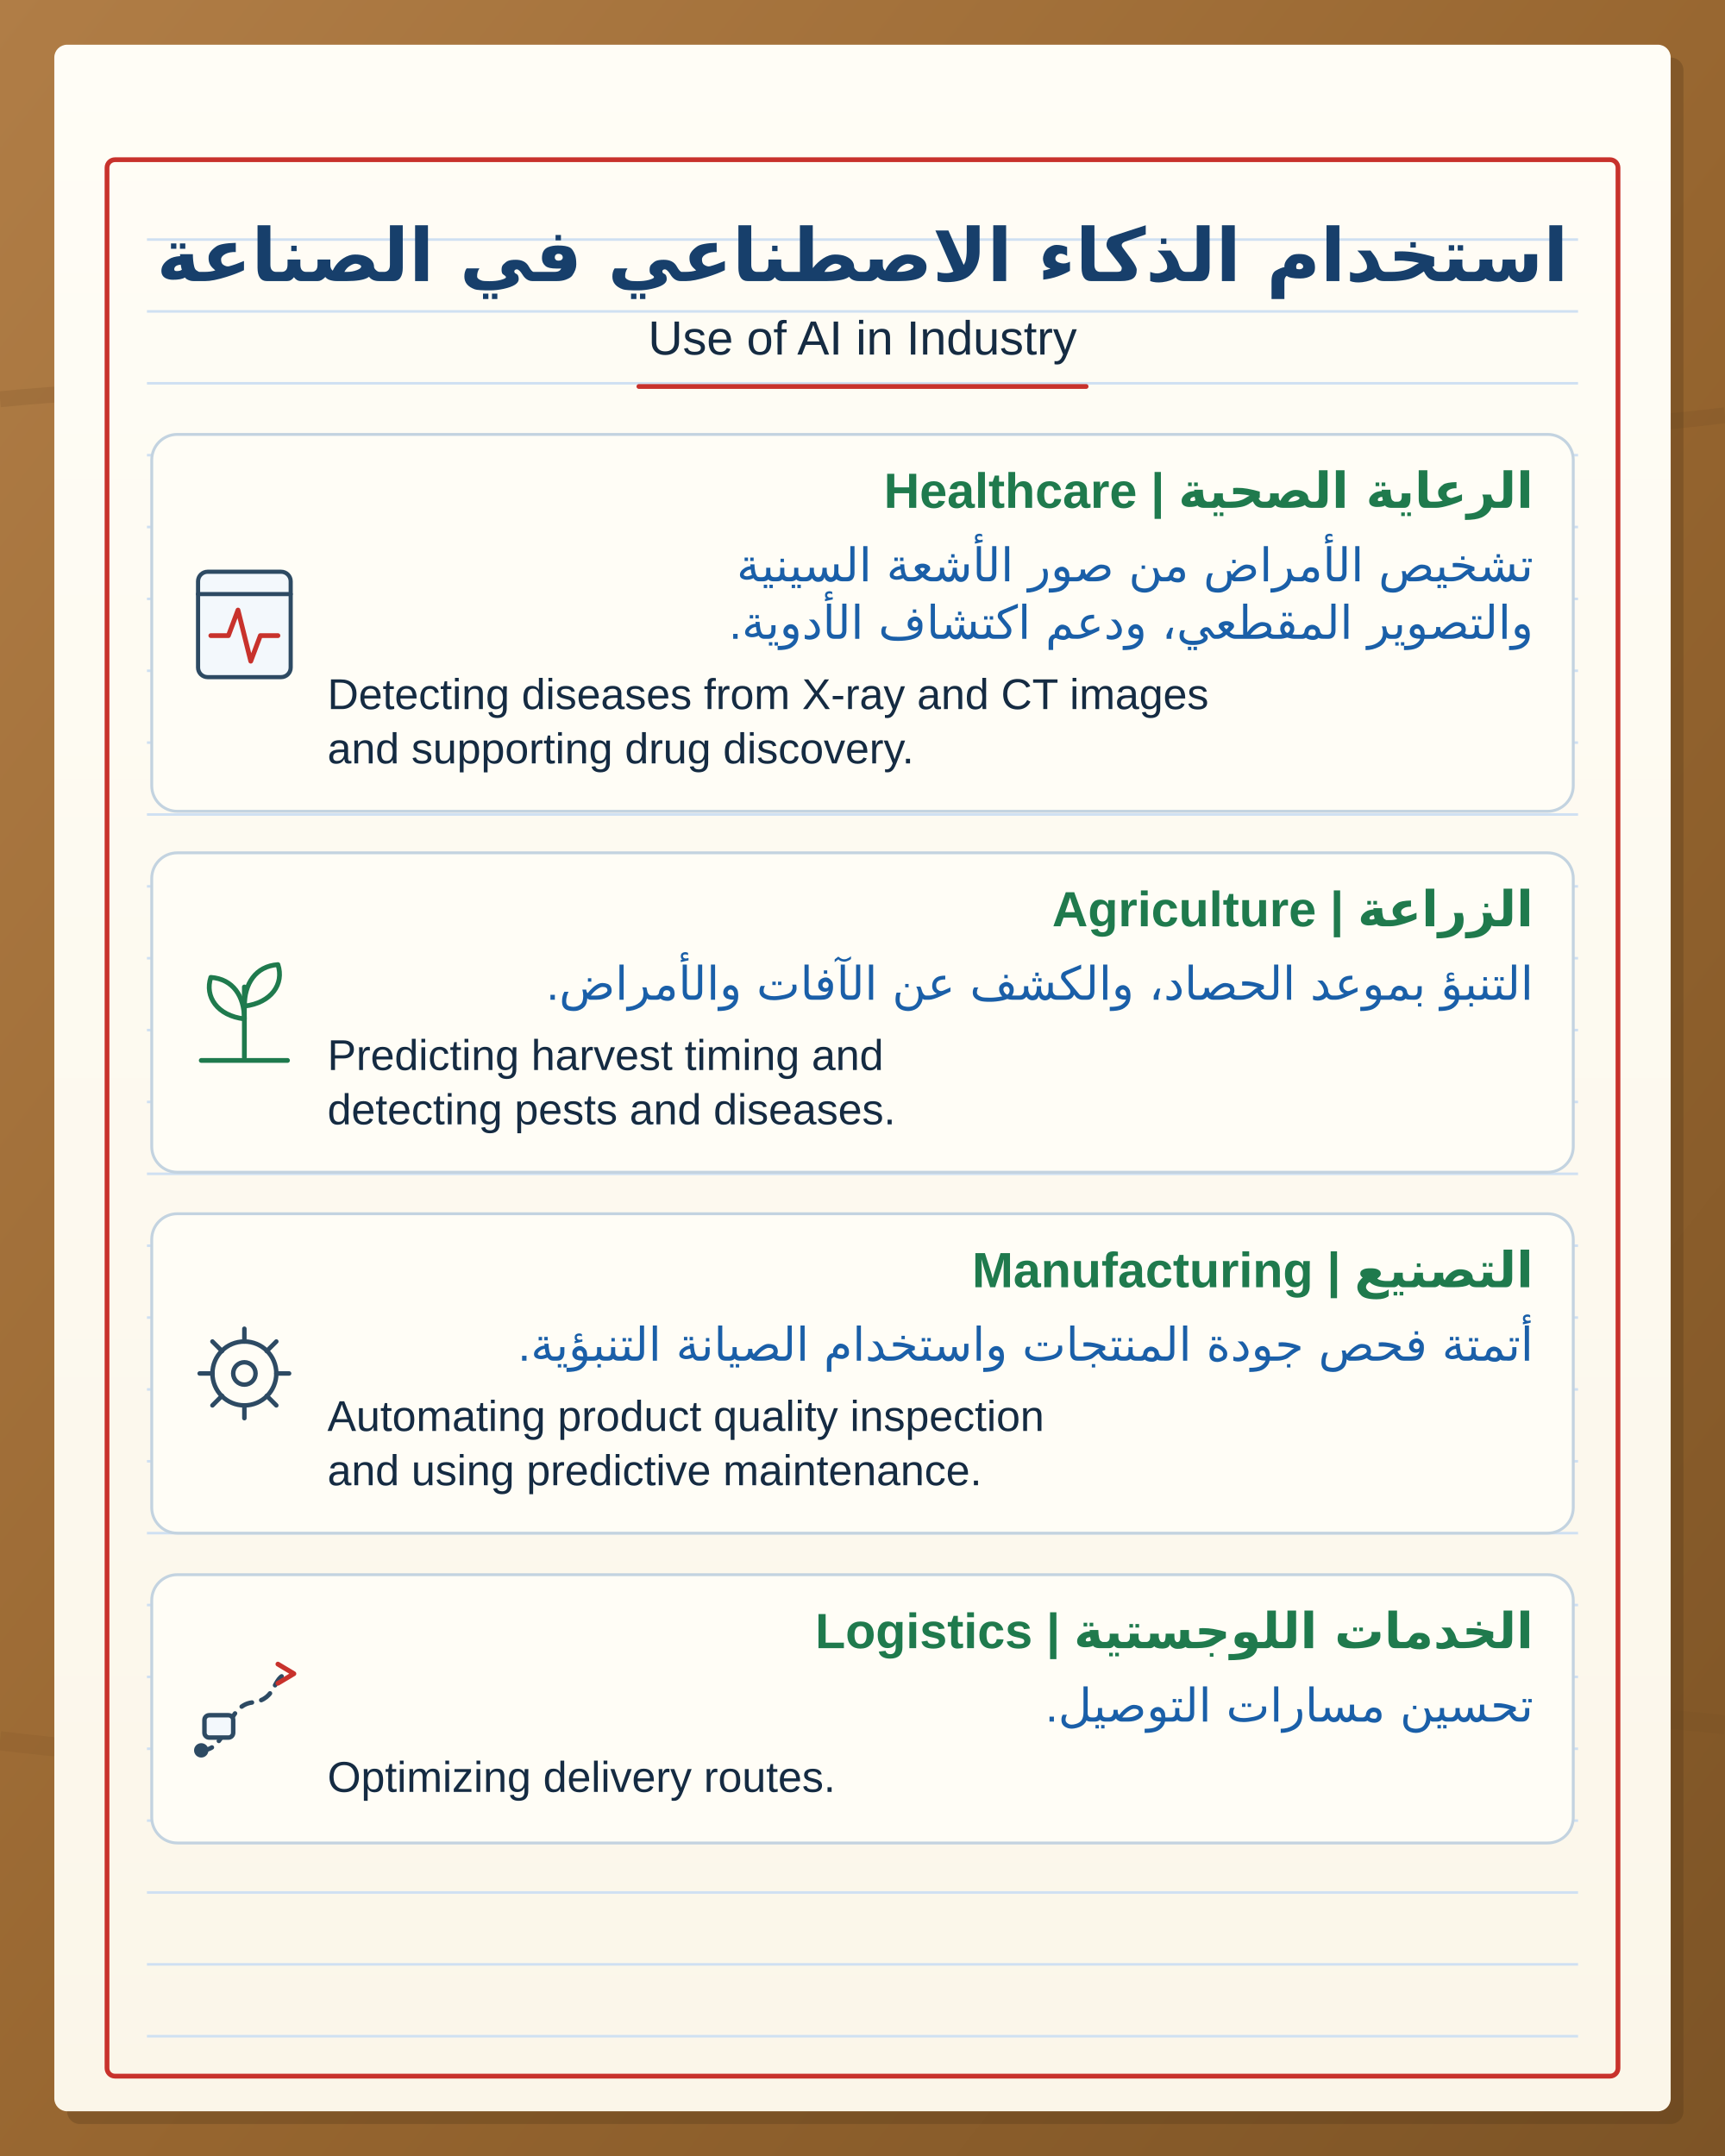
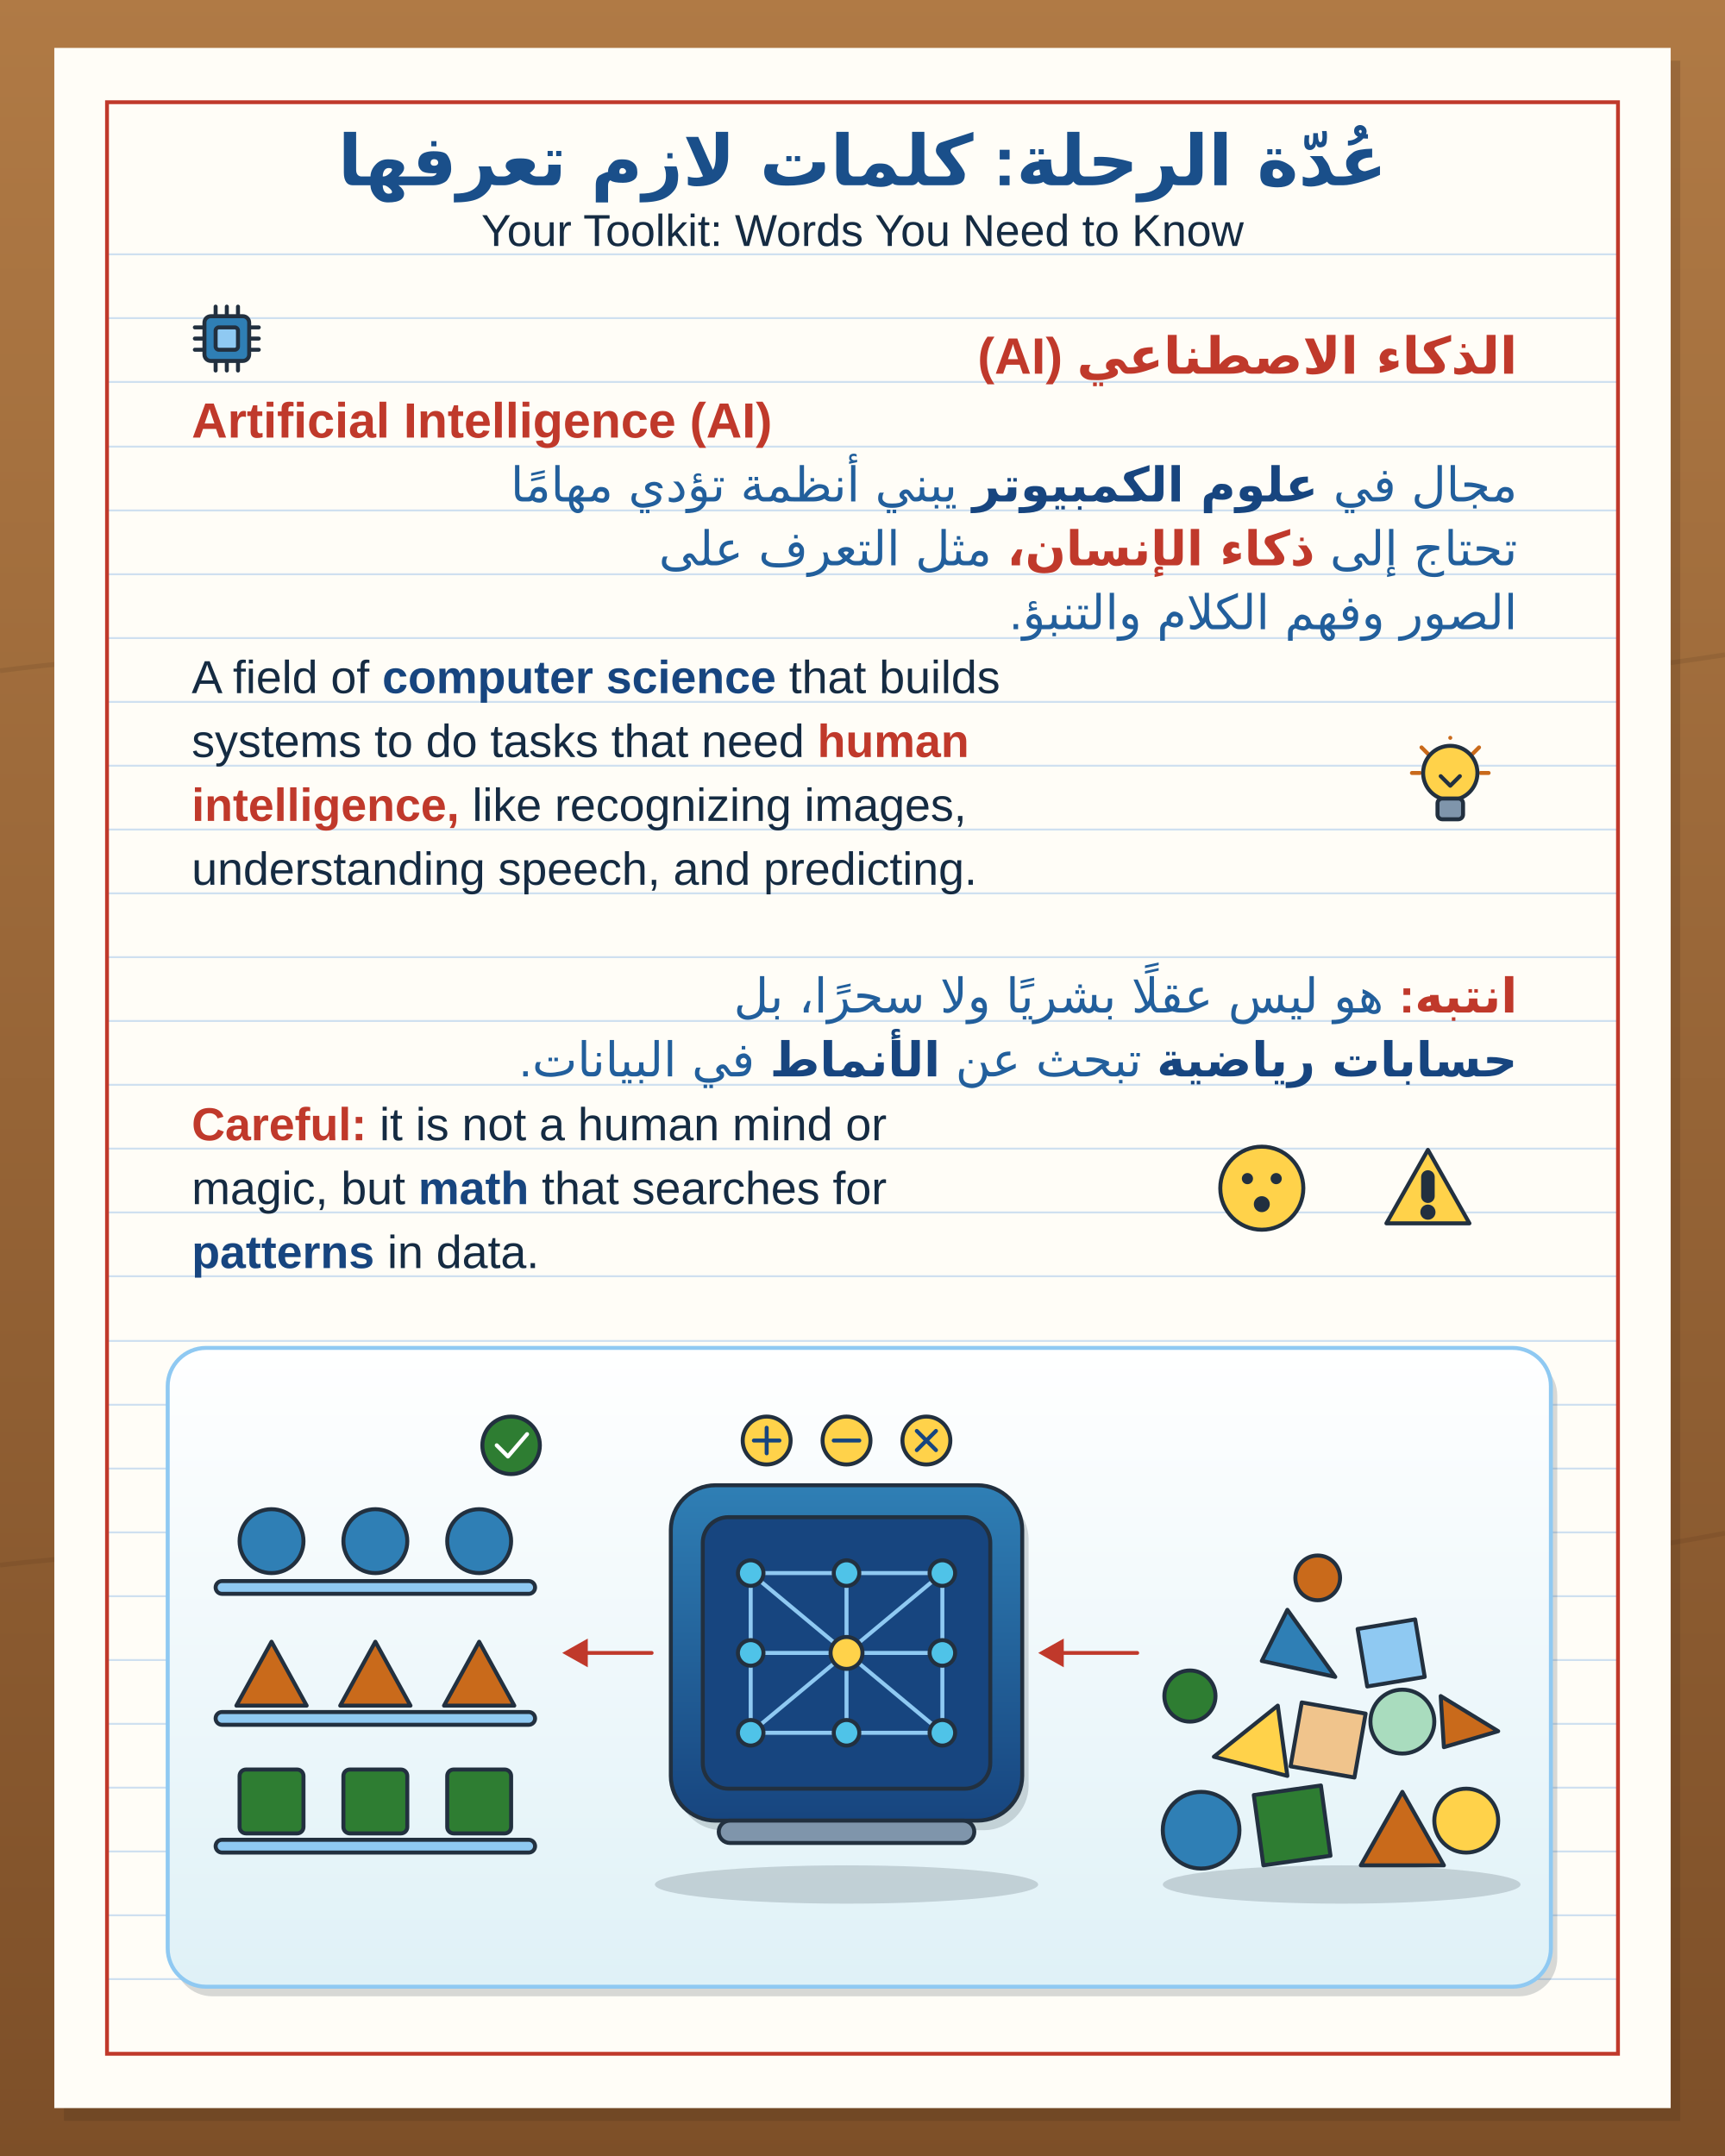
<svg xmlns="http://www.w3.org/2000/svg" width="1080" height="1350" viewBox="0 0 1080 1350" preserveAspectRatio="xMidYMid meet" style="width:100%;height:auto;max-width:1080px;display:block;margin:0 auto;">
  <defs>
-     <linearGradient id="woodBg" x1="0" y1="0" x2="1" y2="1">
-       <stop offset="0" stop-color="#b07d46" />
-       <stop offset="0.55" stop-color="#96652f" />
-       <stop offset="1" stop-color="#7d5426" />
+     <linearGradient id="pmDesk" x1="0" y1="0" x2="0" y2="1">
+       <stop offset="0" stop-color="#b07a45" />
+       <stop offset="1" stop-color="#7d4f28" />
    </linearGradient>
-     <linearGradient id="paperTone" x1="0" y1="0" x2="0" y2="1">
-       <stop offset="0" stop-color="#fffdf6" />
-       <stop offset="1" stop-color="#fbf6e9" />
+     <pattern id="pmRules" x="0" y="120" width="1080" height="40" patternUnits="userSpaceOnUse">
+       <line x1="0" y1="39.5" x2="1080" y2="39.5" stroke="#cfe0f0" stroke-width="1.4" />
+     </pattern>
+   </defs>
+   <rect x="0" y="0" width="1080" height="1350" fill="url(#pmDesk)" />
+   <path d="M0 420 C 300 380, 700 470, 1080 410" fill="none" stroke="#3a2411" stroke-width="3" opacity=".12" />
+   <path d="M0 980 C 350 940, 720 1030, 1080 960" fill="none" stroke="#3a2411" stroke-width="3" opacity=".12" />
+   <rect x="40" y="38" width="1012" height="1290" fill="#3a2411" opacity=".18" />
+   <rect x="34" y="30" width="1012" height="1290" fill="#fffdf7" />
+   <rect x="67" y="120" width="946" height="1152" fill="url(#pmRules)" />
+   <rect x="67" y="64" width="946" height="1222" fill="none" stroke="#c0392b" stroke-width="2.4" />
+   <defs>
+     <linearGradient id="ilBack" x1="0" y1="0" x2="0" y2="1">
+       <stop offset="0" stop-color="#ffffff" />
+       <stop offset="1" stop-color="#dff1f7" />
+     </linearGradient>
+     <linearGradient id="ilBox" x1="0" y1="0" x2="0" y2="1">
+       <stop offset="0" stop-color="#2f7fb5" />
+       <stop offset="1" stop-color="#17457f" />
    </linearGradient>
  </defs>
-   <rect x="0" y="0" width="1080" height="1350" fill="url(#woodBg)" />
-   <path d="M0 250 C 300 220 760 300 1080 260" stroke="#6f4a21" stroke-width="10" fill="none" opacity="0.18" />
-   <path d="M0 1090 C 320 1130 720 1040 1080 1080" stroke="#6f4a21" stroke-width="12" fill="none" opacity="0.15" />
-   <rect x="42" y="36" width="1012" height="1294" rx="8" fill="#4d3315" opacity="0.28" />
-   <rect x="34" y="28" width="1012" height="1294" rx="8" fill="url(#paperTone)" />
-   <g stroke="#cfe0f2" stroke-width="1.6">
-     <line x1="92" y1="150" x2="988" y2="150" />
-     <line x1="92" y1="195" x2="988" y2="195" />
-     <line x1="92" y1="240" x2="988" y2="240" />
-     <line x1="92" y1="285" x2="988" y2="285" />
-     <line x1="92" y1="330" x2="988" y2="330" />
-     <line x1="92" y1="375" x2="988" y2="375" />
-     <line x1="92" y1="420" x2="988" y2="420" />
-     <line x1="92" y1="465" x2="988" y2="465" />
-     <line x1="92" y1="510" x2="988" y2="510" />
-     <line x1="92" y1="555" x2="988" y2="555" />
-     <line x1="92" y1="600" x2="988" y2="600" />
-     <line x1="92" y1="645" x2="988" y2="645" />
-     <line x1="92" y1="690" x2="988" y2="690" />
-     <line x1="92" y1="735" x2="988" y2="735" />
-     <line x1="92" y1="780" x2="988" y2="780" />
-     <line x1="92" y1="825" x2="988" y2="825" />
-     <line x1="92" y1="870" x2="988" y2="870" />
-     <line x1="92" y1="915" x2="988" y2="915" />
-     <line x1="92" y1="960" x2="988" y2="960" />
-     <line x1="92" y1="1005" x2="988" y2="1005" />
-     <line x1="92" y1="1050" x2="988" y2="1050" />
-     <line x1="92" y1="1095" x2="988" y2="1095" />
-     <line x1="92" y1="1140" x2="988" y2="1140" />
-     <line x1="92" y1="1185" x2="988" y2="1185" />
-     <line x1="92" y1="1230" x2="988" y2="1230" />
-     <line x1="92" y1="1275" x2="988" y2="1275" />
+   <g stroke-linecap="round" stroke-linejoin="round">
+     <rect x="109" y="850" width="866" height="400" rx="24" fill="#22303f" opacity=".18" />
+     <rect x="105" y="844" width="866" height="400" rx="24" fill="url(#ilBack)" stroke="#8fc9f2" stroke-width="2.5" />
+     <ellipse cx="840" cy="1180" rx="112" ry="12" fill="#22303f" opacity=".18" />
+     <ellipse cx="530" cy="1180" rx="120" ry="12" fill="#22303f" opacity=".18" />
+     <g stroke="#22303f" stroke-width="2.5">
+       <circle cx="825" cy="988" r="14" fill="#c96a1b" />
+       <polygon points="790,1040 836,1050 806,1008" fill="#2f7fb5" />
+       <polygon points="850,1020 886,1014 892,1050 856,1056" fill="#8fc9f2" />
+       <circle cx="745" cy="1062" r="16" fill="#2e7d32" />
+       <polygon points="760,1100 800,1068 806,1112" fill="#ffd24a" />
+       <polygon points="815,1066 855,1073 848,1113 808,1106" fill="#f0c48c" />
+       <circle cx="878" cy="1078" r="20" fill="#a9dcbe" />
+       <polygon points="902,1062 938,1084 904,1094" fill="#c96a1b" />
+       <circle cx="752" cy="1146" r="24" fill="#2f7fb5" />
+       <polygon points="785,1124 827,1118 833,1162 791,1168" fill="#2e7d32" />
+       <polygon points="852,1168 904,1168 878,1122" fill="#c96a1b" />
+       <circle cx="918" cy="1140" r="20" fill="#ffd24a" />
+     </g>
+     <line x1="712" y1="1035" x2="666" y2="1035" stroke="#c0392b" stroke-width="2.4" stroke-linecap="round" />
+     <polygon points="650,1035 666,1026 666,1044" fill="#c0392b" />
+     <g stroke="#22303f" stroke-width="2.5">
+       <circle cx="480" cy="902" r="15" fill="#ffd24a" />
+       <circle cx="530" cy="902" r="15" fill="#ffd24a" />
+       <circle cx="580" cy="902" r="15" fill="#ffd24a" />
+     </g>
+     <path d="M472 902 H488 M480 894 V910 M522 902 H538 M574 896 L586 908 M586 896 L574 908" fill="none" stroke="#17457f" stroke-width="2.5" stroke-linecap="round" />
+     <rect x="424" y="936" width="220" height="210" rx="28" fill="#22303f" opacity=".18" />
+     <rect x="420" y="930" width="220" height="210" rx="28" fill="url(#ilBox)" stroke="#22303f" stroke-width="2.5" />
+     <rect x="440" y="950" width="180" height="170" rx="16" fill="#17457f" stroke="#22303f" stroke-width="2.5" />
+     <path d="M470 985 H590 M470 1035 H590 M470 1085 H590 M470 985 V1085 M530 985 V1085 M590 985 V1085 M470 985 L590 1085 M590 985 L470 1085" fill="none" stroke="#8fc9f2" stroke-width="2.5" stroke-linecap="round" />
+     <g stroke="#22303f" stroke-width="2.5">
+       <circle cx="470" cy="985" r="8" fill="#4fc3e8" />
+       <circle cx="530" cy="985" r="8" fill="#4fc3e8" />
+       <circle cx="590" cy="985" r="8" fill="#4fc3e8" />
+       <circle cx="470" cy="1035" r="8" fill="#4fc3e8" />
+       <circle cx="530" cy="1035" r="10" fill="#ffd24a" />
+       <circle cx="590" cy="1035" r="8" fill="#4fc3e8" />
+       <circle cx="470" cy="1085" r="8" fill="#4fc3e8" />
+       <circle cx="530" cy="1085" r="8" fill="#4fc3e8" />
+       <circle cx="590" cy="1085" r="8" fill="#4fc3e8" />
+     </g>
+     <rect x="450" y="1140" width="160" height="14" rx="7" fill="#7f95ab" stroke="#22303f" stroke-width="2.5" />
+     <line x1="408" y1="1035" x2="368" y2="1035" stroke="#c0392b" stroke-width="2.4" stroke-linecap="round" />
+     <polygon points="352,1035 368,1026 368,1044" fill="#c0392b" />
+     <g stroke="#22303f" stroke-width="2.5">
+       <circle cx="320" cy="905" r="18" fill="#2e7d32" />
+       <rect x="135" y="990" width="200" height="8" rx="4" fill="#8fc9f2" />
+       <rect x="135" y="1072" width="200" height="8" rx="4" fill="#8fc9f2" />
+       <rect x="135" y="1152" width="200" height="8" rx="4" fill="#8fc9f2" />
+       <circle cx="170" cy="965" r="20" fill="#2f7fb5" />
+       <circle cx="235" cy="965" r="20" fill="#2f7fb5" />
+       <circle cx="300" cy="965" r="20" fill="#2f7fb5" />
+       <polygon points="148,1068 192,1068 170,1028" fill="#c96a1b" />
+       <polygon points="213,1068 257,1068 235,1028" fill="#c96a1b" />
+       <polygon points="278,1068 322,1068 300,1028" fill="#c96a1b" />
+       <rect x="150" y="1108" width="40" height="40" rx="4" fill="#2e7d32" />
+       <rect x="215" y="1108" width="40" height="40" rx="4" fill="#2e7d32" />
+       <rect x="280" y="1108" width="40" height="40" rx="4" fill="#2e7d32" />
+     </g>
+     <path d="M311 905 L318 912 L330 898" fill="none" stroke="#ffffff" stroke-width="2.5" stroke-linecap="round" stroke-linejoin="round" />
  </g>
-   <rect x="67" y="100" width="946" height="1200" rx="5" fill="none" stroke="#c8322c" stroke-width="3" />
-   <rect x="95" y="272" width="890" height="236" rx="16" fill="#fffdf6" stroke="#c3d3e0" stroke-width="1.8" />
-   <rect x="95" y="534" width="890" height="200" rx="16" fill="#fffdf6" stroke="#c3d3e0" stroke-width="1.8" />
-   <rect x="95" y="760" width="890" height="200" rx="16" fill="#fffdf6" stroke="#c3d3e0" stroke-width="1.8" />
-   <rect x="95" y="986" width="890" height="168" rx="16" fill="#fffdf6" stroke="#c3d3e0" stroke-width="1.8" />
-   <g fill="none" stroke="#2d4a63" stroke-width="2.6" stroke-linecap="round" stroke-linejoin="round">
-     <rect x="124" y="358" width="58" height="66" rx="6" fill="#f3f8fc" />
-     <line x1="124" y1="372" x2="182" y2="372" />
+   <g transform="translate(120 190)" stroke="#22303f" stroke-width="2.5" stroke-linecap="round" stroke-linejoin="round">
+     <path d="M15 8 V2 M22 8 V2 M29 8 V2 M15 36 V42 M22 36 V42 M29 36 V42 M8 15 H2 M8 22 H2 M8 29 H2 M36 15 H42 M36 22 H42 M36 29 H42" fill="none" />
+     <rect x="8" y="8" width="28" height="28" rx="4" fill="#2f7fb5" />
+     <rect x="15" y="15" width="14" height="14" rx="2" fill="#8fc9f2" />
  </g>
-   <polyline points="132,398 143,398 149,382 157,414 163,398 174,398" fill="none" stroke="#c8322c" stroke-width="3" stroke-linecap="round" stroke-linejoin="round" />
-   <g fill="none" stroke="#1f7a4d" stroke-width="3" stroke-linecap="round" stroke-linejoin="round">
-     <line x1="153" y1="662" x2="153" y2="618" />
-     <path d="M153 638 C 136 636 128 624 132 612 C 146 613 153 624 153 638 Z" />
-     <path d="M153 630 C 170 628 178 616 174 604 C 160 605 153 616 153 630 Z" />
-     <line x1="126" y1="664" x2="180" y2="664" />
+   <g transform="translate(880 462)" stroke="#22303f" stroke-width="2.5" stroke-linecap="round" stroke-linejoin="round">
+     <path d="M4 22 H9 M47 22 H52 M10 6 L14 10 M46 6 L42 10 M28 0 V0" fill="none" stroke="#c96a1b" />
+     <circle cx="28" cy="22" r="17" fill="#ffd24a" />
+     <path d="M22 24 L28 30 L34 24" fill="none" />
+     <rect x="20" y="38" width="16" height="13" rx="3" fill="#7f95ab" />
  </g>
-   <g fill="none" stroke="#2d4a63" stroke-width="2.8" stroke-linecap="round">
-     <circle cx="153" cy="860" r="20" />
-     <circle cx="153" cy="860" r="7" />
-     <line x1="173" y1="860" x2="181" y2="860" />
-     <line x1="167" y1="846" x2="173" y2="840" />
-     <line x1="153" y1="840" x2="153" y2="832" />
-     <line x1="139" y1="846" x2="133" y2="840" />
-     <line x1="133" y1="860" x2="125" y2="860" />
-     <line x1="139" y1="874" x2="133" y2="880" />
-     <line x1="153" y1="880" x2="153" y2="888" />
-     <line x1="167" y1="874" x2="173" y2="880" />
+   <g transform="translate(866 716)" stroke="#22303f" stroke-width="2.5" stroke-linecap="round" stroke-linejoin="round">
+     <polygon points="28,4 54,50 2,50" fill="#ffd24a" />
+     <rect x="25" y="18" width="6" height="18" rx="3" fill="#22303f" />
+     <circle cx="28" cy="43" r="3.5" fill="#22303f" />
  </g>
-   <g fill="none" stroke="#2d4a63" stroke-width="2.8" stroke-linecap="round" stroke-linejoin="round">
-     <path d="M126 1096 C 143 1096 141 1068 158 1066 C 174 1064 170 1050 180 1048" stroke-dasharray="7 6" />
-     <rect x="128" y="1074" width="18" height="14" rx="3" fill="#f3f8fc" />
+   <g transform="translate(790 744)">
+     <circle cx="0" cy="0" r="26" fill="#ffd24a" stroke="#22303f" stroke-width="2.5" />
+     <circle cx="-9" cy="-6" r="3.5" fill="#22303f" />
+     <circle cx="9" cy="-6" r="3.5" fill="#22303f" />
+     <circle cx="0" cy="10" r="5" fill="#22303f" />
  </g>
-   <circle cx="126" cy="1096" r="4.5" fill="#2d4a63" />
-   <polyline points="174,1042 184,1048 174,1054" fill="none" stroke="#c8322c" stroke-width="3" stroke-linecap="round" stroke-linejoin="round" />
-   <text x="540" y="176" direction="rtl" unicode-bidi="plaintext" text-anchor="middle" font-family="Tahoma, Arial, Segoe UI, sans-serif" font-size="46" font-weight="bold" fill="#173f6b">استخدام الذكاء الاصطناعي في الصناعة</text>
-   <text x="540" y="222" direction="ltr" unicode-bidi="plaintext" text-anchor="middle" font-family="Segoe Print, Comic Sans MS, Arial, sans-serif" font-size="30" fill="#152b42">Use of AI in Industry</text>
-   <line x1="400" y1="242" x2="680" y2="242" stroke="#c8322c" stroke-width="3" stroke-linecap="round" />
-   <text x="960" y="318" direction="rtl" unicode-bidi="plaintext" text-anchor="start" font-family="Tahoma, Arial, Segoe UI, sans-serif" font-size="31" font-weight="bold" fill="#1f7a4d">الرعاية الصحية <tspan direction="ltr" unicode-bidi="embed">Healthcare  |</tspan>
+   <text x="540" y="116" direction="rtl" unicode-bidi="plaintext" text-anchor="middle" font-family="Tahoma, Arial, Segoe UI, sans-serif" font-size="44" font-weight="bold" fill="#1a4f8a">عُدّة الرحلة: كلمات لازم تعرفها</text>
+   <text x="540" y="154" direction="ltr" unicode-bidi="plaintext" text-anchor="middle" font-family="Segoe Print, Comic Sans MS, Arial, sans-serif" font-size="28" font-weight="normal" fill="#152b42">Your Toolkit: Words You Need to Know</text>
+   <text x="950" y="234" direction="rtl" unicode-bidi="plaintext" text-anchor="start" font-family="Tahoma, Arial, Segoe UI, sans-serif" font-size="32" font-weight="bold" fill="#c0392b">
+     <tspan x="950" dy="0">الذكاء الاصطناعي (AI)</tspan>
  </text>
-   <text x="960" y="364" direction="rtl" unicode-bidi="plaintext" text-anchor="start" font-family="Tahoma, Arial, Segoe UI, sans-serif" font-size="29" fill="#1a5fa8">
-     <tspan x="960" dy="0">تشخيص الأمراض من صور الأشعة السينية</tspan>
-     <tspan x="960" dy="36">والتصوير المقطعي، ودعم اكتشاف الأدوية.</tspan>
+   <text x="120" y="274" direction="ltr" unicode-bidi="plaintext" text-anchor="start" font-family="Segoe Print, Comic Sans MS, Arial, sans-serif" font-size="31" font-weight="bold" fill="#c0392b">
+     <tspan x="120" dy="0">Artificial Intelligence (AI)</tspan>
  </text>
-   <text x="205" y="444" direction="ltr" unicode-bidi="plaintext" text-anchor="start" font-family="Segoe Print, Comic Sans MS, Arial, sans-serif" font-size="27" fill="#152b42">
-     <tspan x="205" dy="0">Detecting diseases from X-ray and CT images</tspan>
-     <tspan x="205" dy="34">and supporting drug discovery.</tspan>
+   <text x="950" y="314" direction="rtl" unicode-bidi="plaintext" text-anchor="start" font-family="Tahoma, Arial, Segoe UI, sans-serif" font-size="30" fill="#225f9c">
+     <tspan x="950" dy="0">مجال في <tspan font-weight="bold" fill="#17457f">علوم الكمبيوتر</tspan> يبني أنظمة تؤدي مهامًا</tspan>
+     <tspan x="950" dy="40">تحتاج إلى <tspan font-weight="bold" fill="#c0392b">ذكاء الإنسان،</tspan> مثل التعرف على</tspan>
+     <tspan x="950" dy="40">الصور وفهم الكلام والتنبؤ.</tspan>
  </text>
-   <text x="960" y="580" direction="rtl" unicode-bidi="plaintext" text-anchor="start" font-family="Tahoma, Arial, Segoe UI, sans-serif" font-size="31" font-weight="bold" fill="#1f7a4d">الزراعة <tspan direction="ltr" unicode-bidi="embed">Agriculture  |</tspan>
+   <text x="120" y="434" direction="ltr" unicode-bidi="plaintext" text-anchor="start" font-family="Segoe Print, Comic Sans MS, Arial, sans-serif" font-size="29" fill="#152b42">
+     <tspan x="120" dy="0">A field of <tspan font-weight="bold" fill="#17457f">computer science</tspan> that builds</tspan>
+     <tspan x="120" dy="40">systems to do tasks that need <tspan font-weight="bold" fill="#c0392b">human</tspan>
+     </tspan>
+     <tspan x="120" dy="40">
+       <tspan font-weight="bold" fill="#c0392b">intelligence,</tspan> like recognizing images,</tspan>
+     <tspan x="120" dy="40">understanding speech, and predicting.</tspan>
  </text>
-   <text x="960" y="626" direction="rtl" unicode-bidi="plaintext" text-anchor="start" font-family="Tahoma, Arial, Segoe UI, sans-serif" font-size="29" fill="#1a5fa8">
-     <tspan x="960" dy="0">التنبؤ بموعد الحصاد، والكشف عن الآفات والأمراض.</tspan>
+   <text x="950" y="634" direction="rtl" unicode-bidi="plaintext" text-anchor="start" font-family="Tahoma, Arial, Segoe UI, sans-serif" font-size="30" fill="#225f9c">
+     <tspan x="950" dy="0">
+       <tspan font-weight="bold" fill="#c0392b">انتبه:</tspan> هو ليس عقلًا بشريًا ولا سحرًا، بل</tspan>
+     <tspan x="950" dy="40">
+       <tspan font-weight="bold" fill="#17457f">حسابات رياضية</tspan> تبحث عن <tspan font-weight="bold" fill="#17457f">الأنماط</tspan> في البيانات.</tspan>
  </text>
-   <text x="205" y="670" direction="ltr" unicode-bidi="plaintext" text-anchor="start" font-family="Segoe Print, Comic Sans MS, Arial, sans-serif" font-size="27" fill="#152b42">
-     <tspan x="205" dy="0">Predicting harvest timing and</tspan>
-     <tspan x="205" dy="34">detecting pests and diseases.</tspan>
-   </text>
-   <text x="960" y="806" direction="rtl" unicode-bidi="plaintext" text-anchor="start" font-family="Tahoma, Arial, Segoe UI, sans-serif" font-size="31" font-weight="bold" fill="#1f7a4d">التصنيع <tspan direction="ltr" unicode-bidi="embed">Manufacturing  |</tspan>
-   </text>
-   <text x="960" y="852" direction="rtl" unicode-bidi="plaintext" text-anchor="start" font-family="Tahoma, Arial, Segoe UI, sans-serif" font-size="29" fill="#1a5fa8">
-     <tspan x="960" dy="0">أتمتة فحص جودة المنتجات واستخدام الصيانة التنبؤية.</tspan>
-   </text>
-   <text x="205" y="896" direction="ltr" unicode-bidi="plaintext" text-anchor="start" font-family="Segoe Print, Comic Sans MS, Arial, sans-serif" font-size="27" fill="#152b42">
-     <tspan x="205" dy="0">Automating product quality inspection</tspan>
-     <tspan x="205" dy="34">and using predictive maintenance.</tspan>
-   </text>
-   <text x="960" y="1032" direction="rtl" unicode-bidi="plaintext" text-anchor="start" font-family="Tahoma, Arial, Segoe UI, sans-serif" font-size="31" font-weight="bold" fill="#1f7a4d">الخدمات اللوجستية <tspan direction="ltr" unicode-bidi="embed">Logistics  |</tspan>
-   </text>
-   <text x="960" y="1078" direction="rtl" unicode-bidi="plaintext" text-anchor="start" font-family="Tahoma, Arial, Segoe UI, sans-serif" font-size="29" fill="#1a5fa8">
-     <tspan x="960" dy="0">تحسين مسارات التوصيل.</tspan>
-   </text>
-   <text x="205" y="1122" direction="ltr" unicode-bidi="plaintext" text-anchor="start" font-family="Segoe Print, Comic Sans MS, Arial, sans-serif" font-size="27" fill="#152b42">
-     <tspan x="205" dy="0">Optimizing delivery routes.</tspan>
+   <text x="120" y="714" direction="ltr" unicode-bidi="plaintext" text-anchor="start" font-family="Segoe Print, Comic Sans MS, Arial, sans-serif" font-size="29" fill="#152b42">
+     <tspan x="120" dy="0">
+       <tspan font-weight="bold" fill="#c0392b">Careful:</tspan> it is not a human mind or</tspan>
+     <tspan x="120" dy="40">magic, but <tspan font-weight="bold" fill="#17457f">math</tspan> that searches for</tspan>
+     <tspan x="120" dy="40">
+       <tspan font-weight="bold" fill="#17457f">patterns</tspan> in data.</tspan>
  </text>
</svg>
